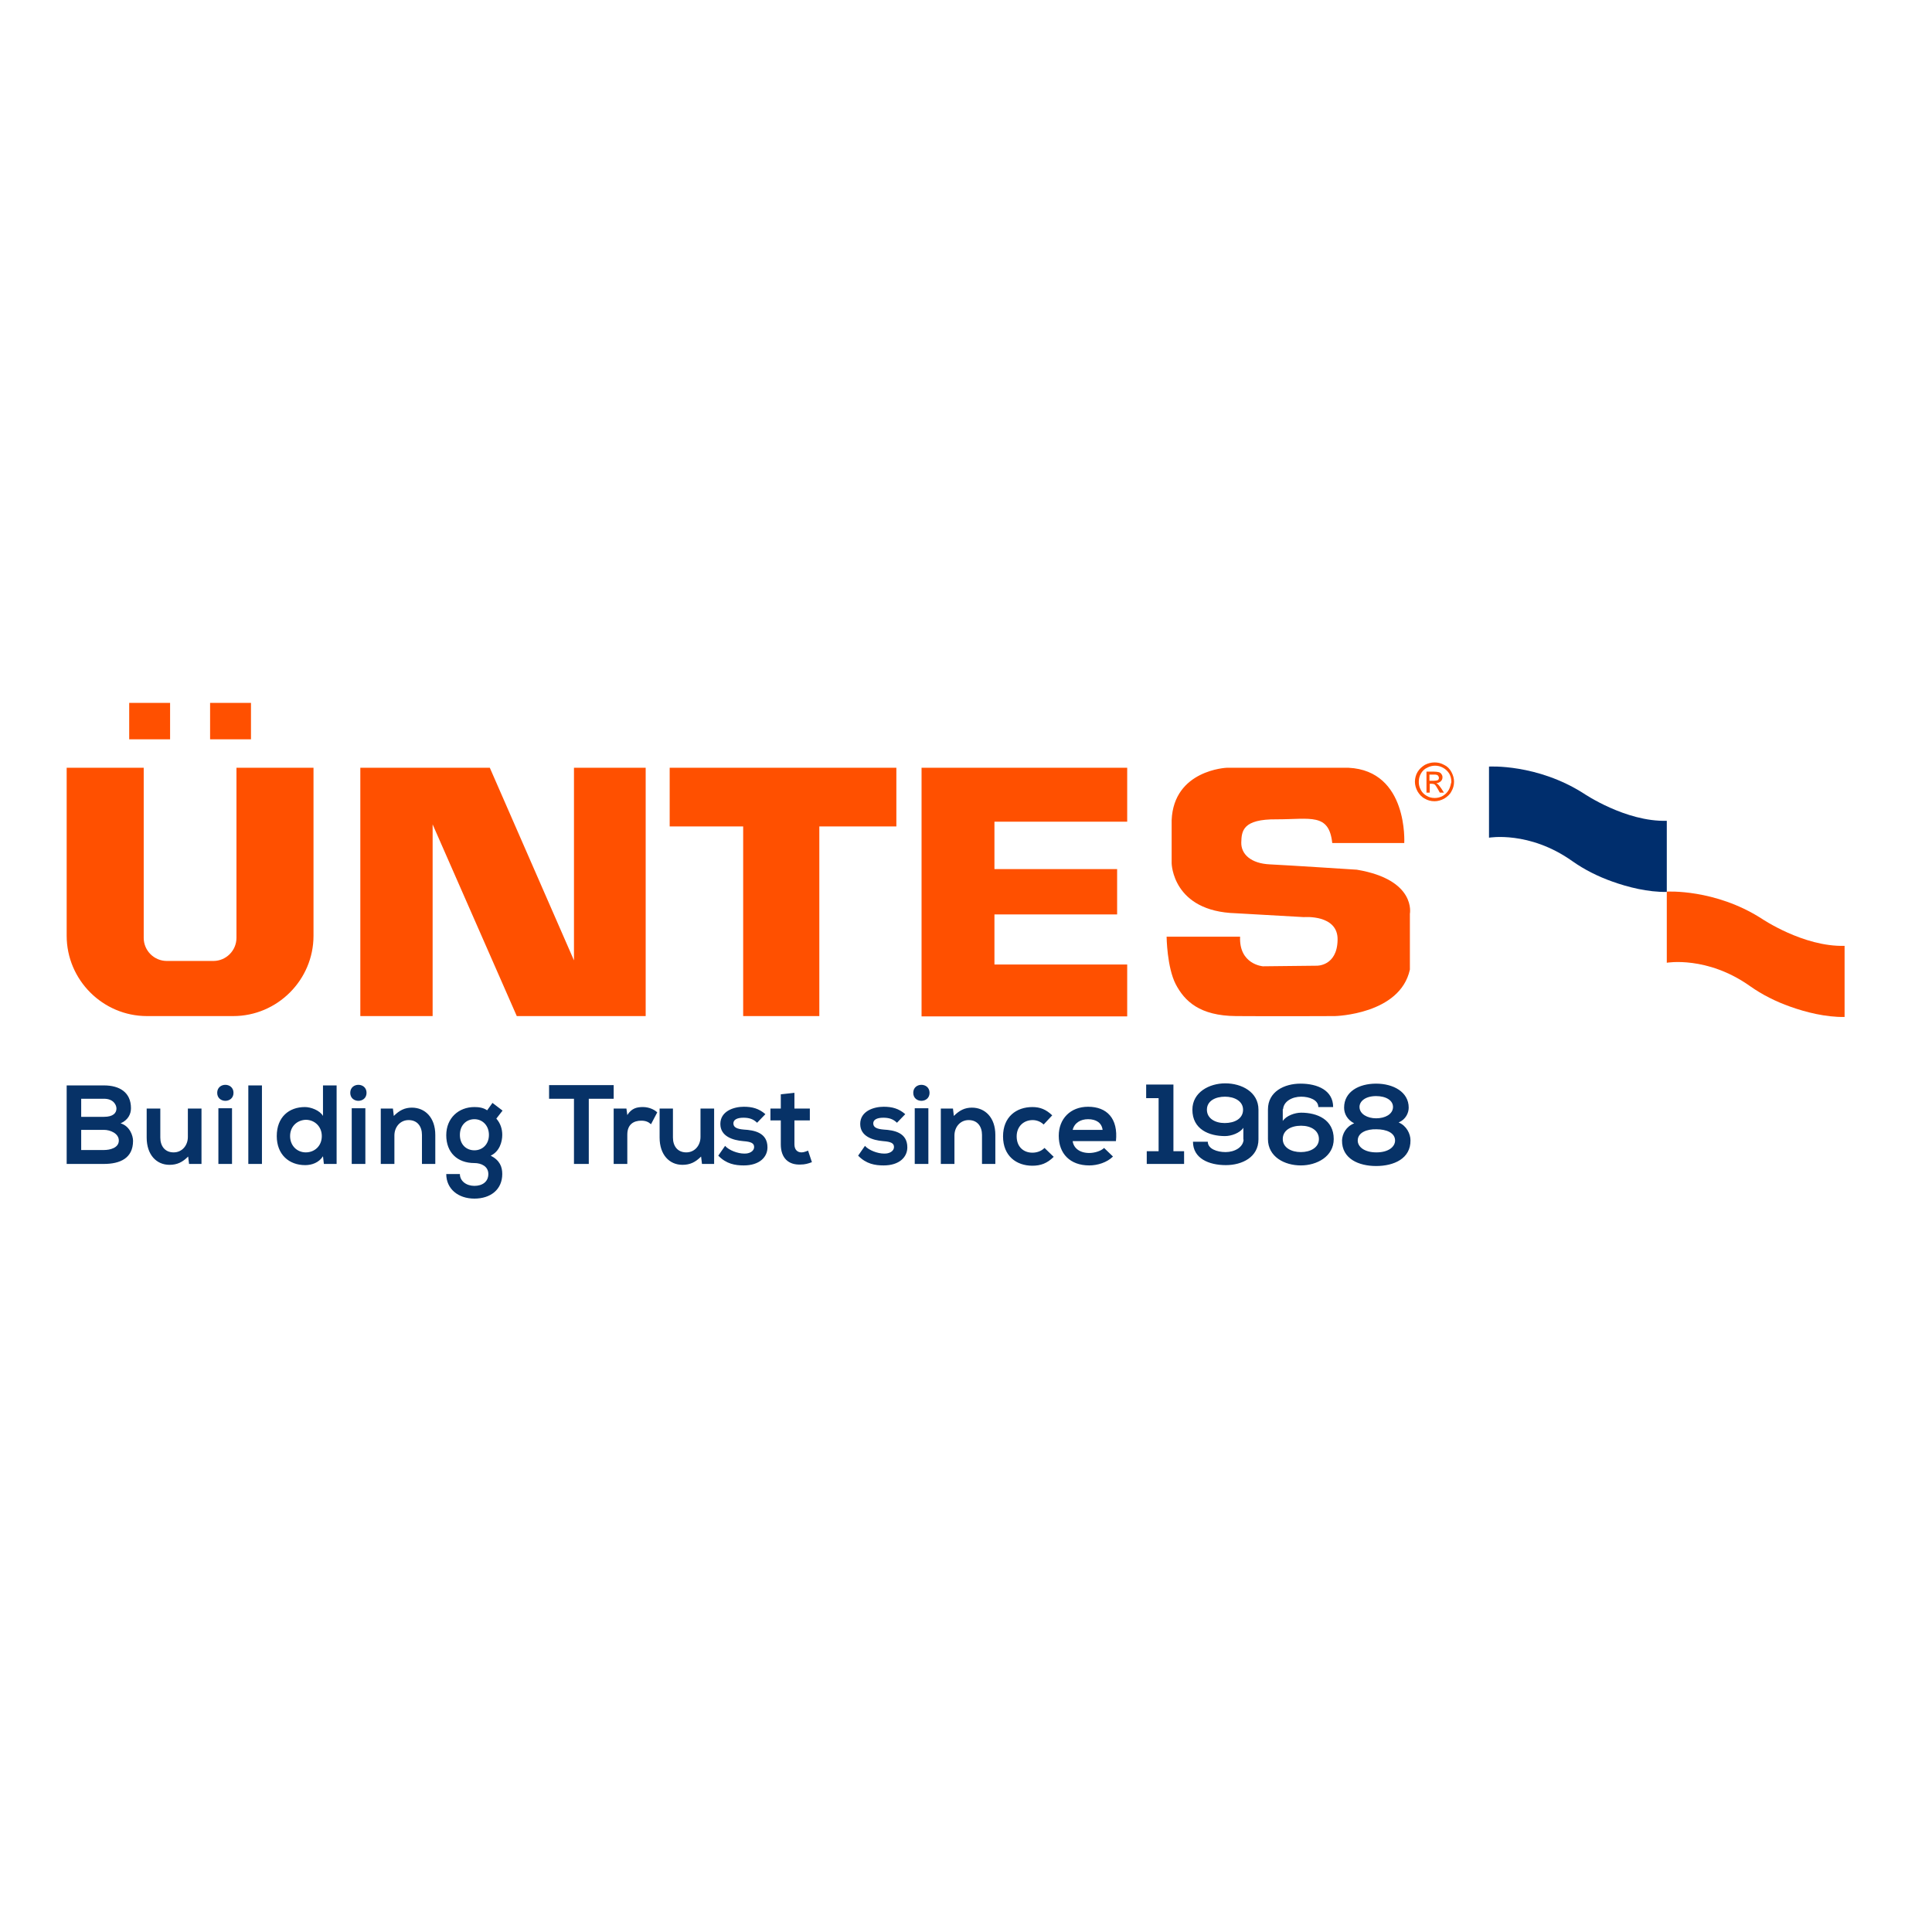
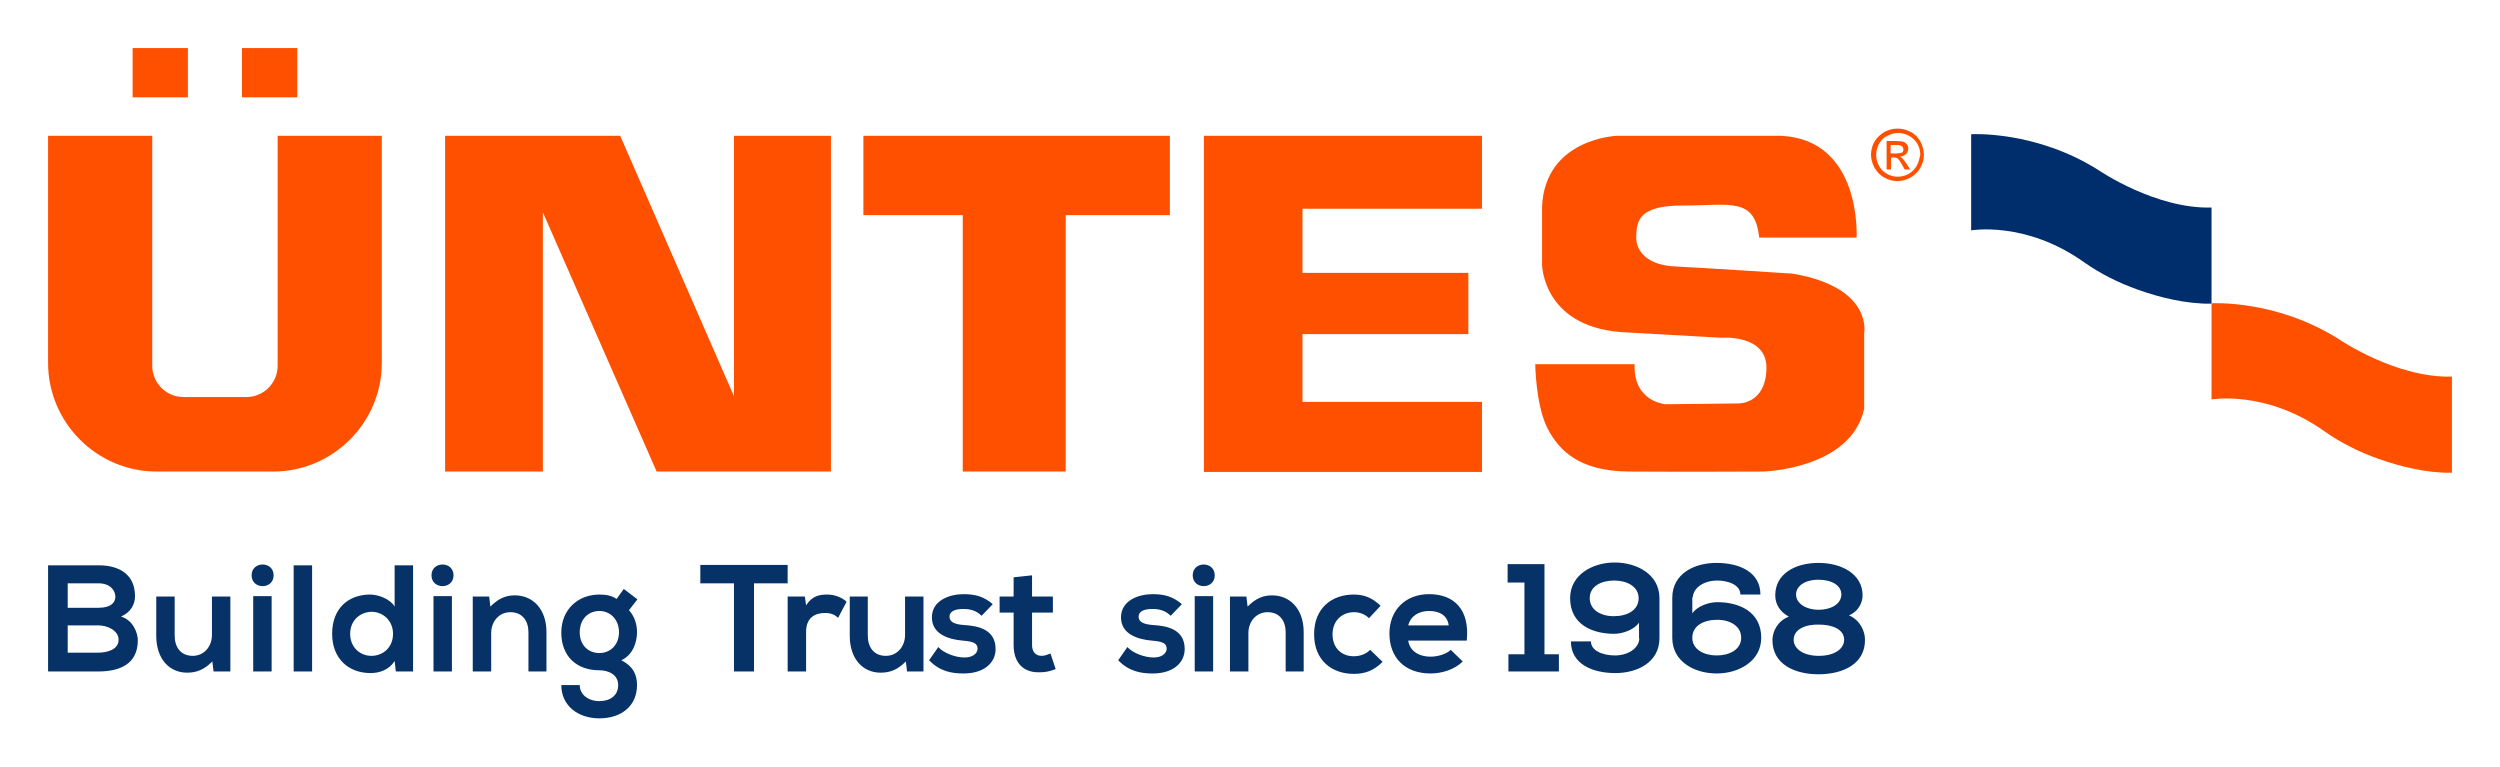
- <svg xmlns="http://www.w3.org/2000/svg" version="1.1" id="layer" x="0px" y="0px" viewBox="0 0 652 652" style="enable-background:new 0 0 652 652;" xml:space="preserve">
+ <svg xmlns="http://www.w3.org/2000/svg" version="1.1" id="layer" x="0px" y="0px" viewBox="10.5 225.2 624 191.3" style="enable-background:new 0 0 652 652;" xml:space="preserve">
  <style type="text/css">
	.st0{fill:#FF5000;}
	.st1{fill:#002E6D;}
	.st2{fill:#073267;}
</style>
  <path class="st0" d="M489.8,260.5c-0.6-1.1-1.4-1.9-2.5-2.4c-1.1-0.6-2.1-0.8-3.2-0.8c-1.1,0-2.2,0.3-3.2,0.8  c-1,0.6-1.9,1.4-2.5,2.4c-0.6,1-0.9,2.2-0.9,3.3c0,1.1,0.3,2.2,0.9,3.3c0.6,1,1.4,1.9,2.4,2.4c1,0.6,2.1,0.9,3.3,0.9  c1.1,0,2.2-0.3,3.3-0.9c1-0.6,1.9-1.4,2.4-2.4c0.6-1,0.9-2.1,0.9-3.3C490.7,262.7,490.4,261.6,489.8,260.5 M488.9,266.6  c-0.5,0.9-1.2,1.5-2,2c-0.9,0.5-1.8,0.7-2.7,0.7c-1,0-1.9-0.2-2.7-0.7c-0.9-0.5-1.6-1.2-2-2c-0.5-0.9-0.7-1.8-0.7-2.7  c0-1,0.2-1.9,0.7-2.8c0.5-0.9,1.2-1.6,2.1-2c0.9-0.5,1.8-0.7,2.7-0.7c0.9,0,1.8,0.2,2.7,0.7c0.9,0.5,1.6,1.2,2.1,2  c0.5,0.9,0.7,1.8,0.7,2.8C489.6,264.8,489.4,265.7,488.9,266.6" />
  <path class="st0" d="M485.3,264.7c-0.1-0.1-0.4-0.3-0.6-0.4c0.6,0,1.1-0.3,1.5-0.6c0.4-0.4,0.6-0.8,0.6-1.4c0-0.4-0.1-0.7-0.3-1  c-0.2-0.3-0.5-0.6-0.9-0.7c-0.4-0.1-1-0.2-1.8-0.2h-2.4v7.1h1.1v-3h0.7c0.4,0,0.7,0.1,0.9,0.2c0.3,0.2,0.7,0.8,1.2,1.7l0.6,1.1h1.4  l-0.9-1.4C485.9,265.4,485.6,265,485.3,264.7 M483.8,263.5h-1.4v-2.1h1.3c0.6,0,0.9,0,1.2,0.1c0.2,0.1,0.4,0.2,0.5,0.4  c0.1,0.2,0.2,0.4,0.2,0.6c0,0.3-0.1,0.6-0.4,0.8C484.9,263.4,484.5,263.5,483.8,263.5 M22.5,259.1h26v57.4c0,4.3,3.5,7.8,7.8,7.8H72  c4.3,0,7.8-3.5,7.8-7.8v-57.4h26v56.7c0,14.9-12.2,27.1-27.1,27.1H49.6c-14.9,0-27.1-12.2-27.1-27.1V259.1z M84.7,249.5H70.9v-12.3  h13.8V249.5z M57.4,249.5H43.6v-12.3h13.8V249.5z M217.9,259.1h-24.2v65l-28.4-65h-43.7v83.8H146v-64.7l28.4,64.7h43.5V259.1z   M302.4,259.1h-76.4v19.8h24.8v64h25.7v-64h26V259.1z M380.4,325.5h-44.8v-16.9H377v-15.3h-41.4v-16h44.8v-18.2H311v83.9h69.4V325.5  z M449.6,284.5h24.3c0,0,1.4-24.4-18.8-25.4h-41.1c0,0-17.9,0.7-18.6,17.7v14.5c0,0,0.2,16.3,21.7,16.9l22.9,1.3  c0,0,11.7-1,11.4,7.8c-0.2,8.8-7,8.6-7,8.6l-18.2,0.2c0,0-8.1-0.6-7.7-10h-24.8c0,0,0.1,10.3,3.1,16.1c3,5.7,8.1,10.6,20.3,10.7  c12.2,0.1,33.4,0,33.4,0s22-0.5,25.3-15.7v-18.8c0,0,2.3-11.5-17.9-14.9c0,0-23.1-1.5-29.4-1.8c-6.3-0.3-9.7-3.4-9.6-7.4  c0.1-3.9,0.5-7.9,11.9-7.8C442.3,276.5,448.5,274.3,449.6,284.5" />
  <path class="st1" d="M502.5,282.7c0,0,13.6-2.4,28.1,7.9c4.1,2.9,8.7,5.2,13.5,6.9c5.3,1.9,12,3.6,18.4,3.5v-24  c-13.9,0.4-28-9.2-28-9.2c-15.8-10.1-32-9.1-32-9.1V282.7z" />
  <path class="st0" d="M562.5,324.9c0,0,13.6-2.4,28.1,7.9c4.1,2.9,8.7,5.2,13.5,6.9c5.3,1.9,12,3.6,18.4,3.5v-24  c-13.9,0.4-28-9.2-28-9.2c-15.8-10.1-32-9.1-32-9.1V324.9z" />
  <path class="st2" d="M44.2,374c0,2-1,4-3.5,5.1c3.1,0.9,4.2,4.2,4.2,5.9c0,5.9-4.4,7.8-9.9,7.8H22.5v-26.5h12.6  C40.3,366.3,44.2,368.6,44.2,374 M27.4,376.9h7.7c3.1,0,4.2-1.3,4.2-2.8c0-1.2-1-3.3-4.2-3.3h-7.7V376.9z M27.4,388.1h7.7  c2,0,5-0.7,5-3.2c0-2.4-2.9-3.6-5-3.6h-7.7V388.1z M49.5,374.1v9.8c0,5.8,3.3,9.2,7.7,9.2c2.6,0,4.4-0.9,6.3-2.8l0.3,2.5H68v-18.7  h-4.6v9.6c0,2.8-1.9,5.2-4.8,5.2c-3,0-4.5-2.2-4.5-5v-9.8H49.5z M78.8,368.8c0,3.6-5.5,3.6-5.5,0C73.3,365.2,78.8,365.2,78.8,368.8   M73.7,392.8h4.6V374h-4.6V392.8z M88.4,366.3h-4.6v26.5h4.6V366.3z M113.6,366.3v26.5h-4.3l-0.3-2.6c-1.4,2.2-3.8,3-6,3  c-5.5,0-9.6-3.6-9.6-9.8c0-6.4,4.1-9.8,9.5-9.8c2,0,5,1.1,6.1,3v-10.3H113.6z M97.9,383.4c0,3.3,2.4,5.5,5.3,5.5  c2.9,0,5.4-2.1,5.4-5.5c0-3.3-2.5-5.5-5.4-5.5C100.3,378,97.9,380.1,97.9,383.4 M123.7,368.8c0,3.6-5.5,3.6-5.5,0  C118.2,365.2,123.7,365.2,123.7,368.8 M118.7,392.8h4.6V374h-4.6V392.8z M146.9,392.8V383c0-5.9-3.5-9.2-7.9-9.2  c-2.4,0-4.2,0.9-6.1,2.8l-0.3-2.5h-4.1v18.7h4.6v-9.6c0-2.8,1.9-5.2,4.8-5.2c3,0,4.5,2.2,4.5,5v9.8H146.9z M166.2,372.2l3.4,2.6  l-2.1,2.7c1.4,1.6,2,3.5,2,5.5c0,2.3-0.9,5.6-3.9,7c3.1,1.6,3.9,3.8,3.9,6.2c0,5.2-3.9,8.3-9.4,8.3s-9.5-3.3-9.5-8.3h4.6  c0,2.4,2.2,4,4.9,4c2.7,0,4.7-1.4,4.7-4c0-2.6-2.4-3.7-4.7-3.7c-5.8,0-9.5-3.6-9.5-9.4c0-5.8,4.2-9.5,9.5-9.5c1.5,0,3,0.2,4.3,1.1  L166.2,372.2z M155.2,383c0,3.3,2.2,5.2,4.9,5.2c2.7,0,4.9-2,4.9-5.2c0-3.2-2.2-5.3-4.9-5.3C157.4,377.7,155.2,379.7,155.2,383   M193.7,392.8h5v-22h8.4v-4.6h-21.8v4.6h8.4V392.8z M207.1,374.1v18.7h4.6v-9.9c0-3.5,2.2-4.7,4.7-4.7c1.5,0,2.4,0.4,3.3,1.2l2.1-4  c-1-1-2.9-1.8-4.8-1.8c-1.9,0-3.8,0.3-5.3,2.7l-0.3-2.2H207.1z M222.6,374.1v9.8c0,5.8,3.3,9.2,7.7,9.2c2.6,0,4.4-0.9,6.3-2.8  l0.3,2.5h4.1v-18.7h-4.6v9.6c0,2.8-1.9,5.2-4.8,5.2c-3,0-4.5-2.2-4.5-5v-9.8H222.6z M258.3,376c-2.2-1.9-4.4-2.5-7.3-2.5  c-3.4,0-7.9,1.5-7.9,5.8c0,4.2,4.2,5.5,7.7,5.8c2.7,0.2,3.7,0.7,3.7,2c0,1.4-1.6,2.3-3.4,2.2c-2.1,0-5.1-1.1-6.4-2.6l-2.3,3.3  c2.7,2.8,5.7,3.3,8.6,3.3c5.3,0,8-2.8,8-6.1c0-5-4.5-5.8-8-6c-2.4-0.2-3.5-0.8-3.5-2.1c0-1.2,1.2-1.9,3.4-1.9c1.8,0,3.3,0.4,4.6,1.7  L258.3,376z M263.5,369.3v4.8H260v4h3.5v8.1c0,4.7,2.7,7,6.7,6.8c1.4,0,2.5-0.3,3.8-0.8l-1.3-3.9c-0.7,0.3-1.5,0.6-2.2,0.6  c-1.4,0-2.4-0.9-2.4-2.7v-8.1h5.2v-4h-5.2v-5.3L263.5,369.3z M305.5,376c-2.2-1.9-4.4-2.5-7.3-2.5c-3.4,0-7.9,1.5-7.9,5.8  c0,4.2,4.2,5.5,7.7,5.8c2.7,0.2,3.7,0.7,3.7,2c0,1.4-1.6,2.3-3.4,2.2c-2.1,0-5.1-1.1-6.4-2.6l-2.3,3.3c2.7,2.8,5.7,3.3,8.6,3.3  c5.3,0,8-2.8,8-6.1c0-5-4.5-5.8-8-6c-2.4-0.2-3.5-0.8-3.5-2.1c0-1.2,1.2-1.9,3.4-1.9c1.8,0,3.3,0.4,4.6,1.7L305.5,376z M313.7,368.8  c0,3.6-5.5,3.6-5.5,0C308.2,365.2,313.7,365.2,313.7,368.8 M308.7,392.8h4.6V374h-4.6V392.8z M335.9,392.8V383  c0-5.9-3.5-9.2-7.9-9.2c-2.4,0-4.2,0.9-6.1,2.8l-0.3-2.5h-4.1v18.7h4.6v-9.6c0-2.8,1.9-5.2,4.8-5.2c3,0,4.5,2.2,4.5,5v9.8H335.9z   M352.5,387.4c-1.1,1.1-2.6,1.6-4.1,1.6c-2.9,0-5.3-1.9-5.3-5.5c0-3.3,2.3-5.5,5.4-5.5c1.3,0,2.7,0.5,3.7,1.5l2.9-3.1  c-2.1-2-4.1-2.8-6.7-2.8c-5.4,0-9.9,3.3-9.9,9.9c0,6.6,4.5,9.9,9.9,9.9c2.8,0,5-0.8,7.2-3L352.5,387.4z M362,385.1  c0.3,2.3,2.3,4,5.6,4c1.7,0,3.9-0.6,5-1.7l3,2.9c-2,2-5.2,3-8,3c-6.5,0-10.3-4-10.3-10c0-5.7,3.9-9.8,9.9-9.8  c6.3,0,10.2,3.9,9.4,11.6H362z M372.1,381.3c-0.3-2.4-2.2-3.6-4.9-3.6c-2.5,0-4.6,1.2-5.2,3.6H372.1z M386.9,392.8h12.7v-4.3H396  v-22.5h-9.2v4.6h4.2v17.9h-4V392.8z M419.6,384.6v-4c-1.2,1.8-4.1,2.8-6.2,2.8c-5.4,0-11-2.3-11-8.9c0-5.9,5.7-8.9,11.1-8.9  c5.5,0,11.2,2.9,11.2,8.9v10c0,6-5.5,8.7-11,8.7c-5.8,0-11.1-2.3-11.1-7.9h5c0,2.4,3.1,3.5,6,3.5c3,0,6.1-1.6,6.1-4.5V384.6z   M407.3,374.5c0,2.9,2.7,4.5,6,4.5c3.4,0,6.2-1.5,6.2-4.5c0-2.9-2.9-4.4-6.1-4.4C410.2,370.1,407.3,371.5,407.3,374.5 M432.9,374.3  v4c1.2-1.8,4.1-2.8,6.2-2.8c5.4,0,11,2.3,11,8.9c0,5.9-5.7,8.9-11.1,8.9c-5.5,0-11.1-2.9-11.1-8.9v-10c0-6,5.5-8.7,11-8.7  c5.8,0,11,2.3,11,7.9h-5c0-2.4-3-3.5-5.8-3.5c-3,0-6.1,1.6-6.1,4.5V374.3z M445.1,384.4c0-2.9-2.7-4.5-6-4.5c-3.4,0-6.2,1.5-6.2,4.5  c0,2.9,2.9,4.4,6.1,4.4C442.2,388.8,445.1,387.3,445.1,384.4 M457,379.1c-2.3-1.2-3.4-3.2-3.4-5.3c0-5.4,5-8.1,10.8-8.1  c5.8,0,11,2.8,11,8.1c0,1.8-1,4-3.4,5c2.7,1.1,4,3.9,4,6c0.1,6.2-5.6,8.7-11.6,8.7c-5.8,0-11.6-2.4-11.5-8.7  C453,382.7,454.2,380.2,457,379.1 M458.2,384.9c0,2.1,2.2,4,6.3,4c4.1,0,6.3-1.9,6.3-4c0-2.6-2.9-3.8-6.3-3.8  C461.3,381,458.2,382.2,458.2,384.9 M464.4,377.4c3.1,0,5.6-1.4,5.7-3.7c0.1-2.3-2.3-3.8-5.7-3.8c-3.8,0-5.7,1.9-5.6,3.8  C458.9,376,461.5,377.4,464.4,377.4" />
</svg>
